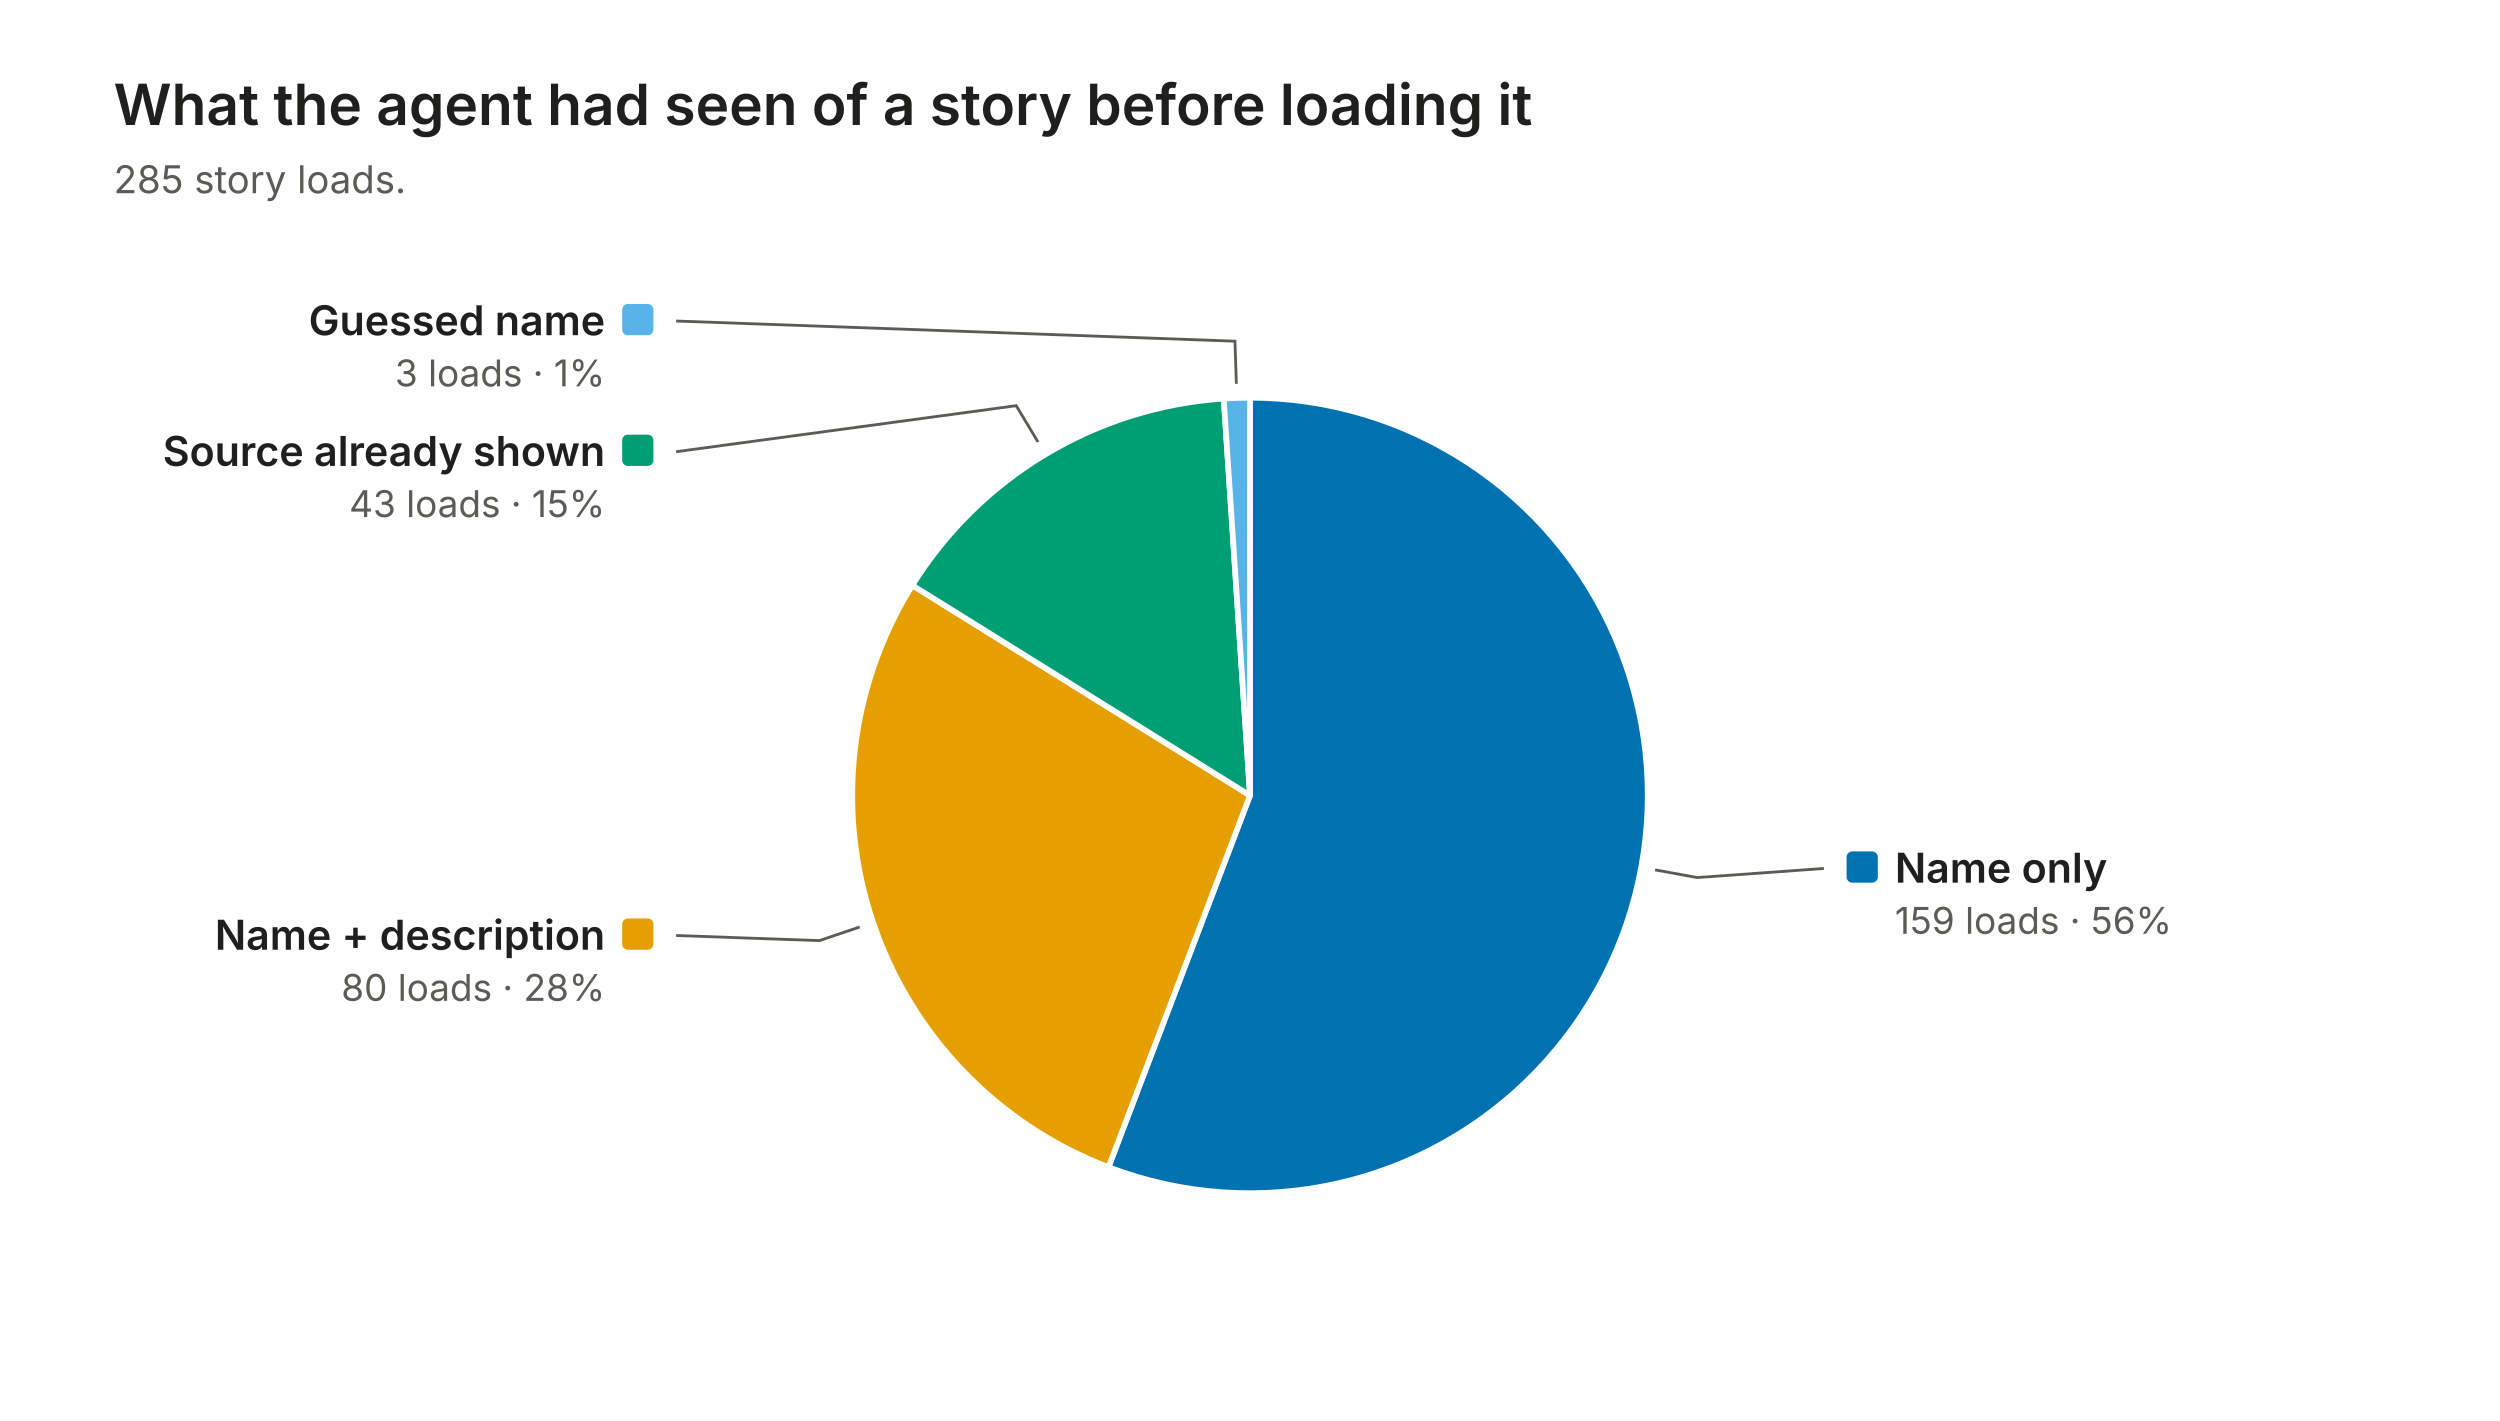
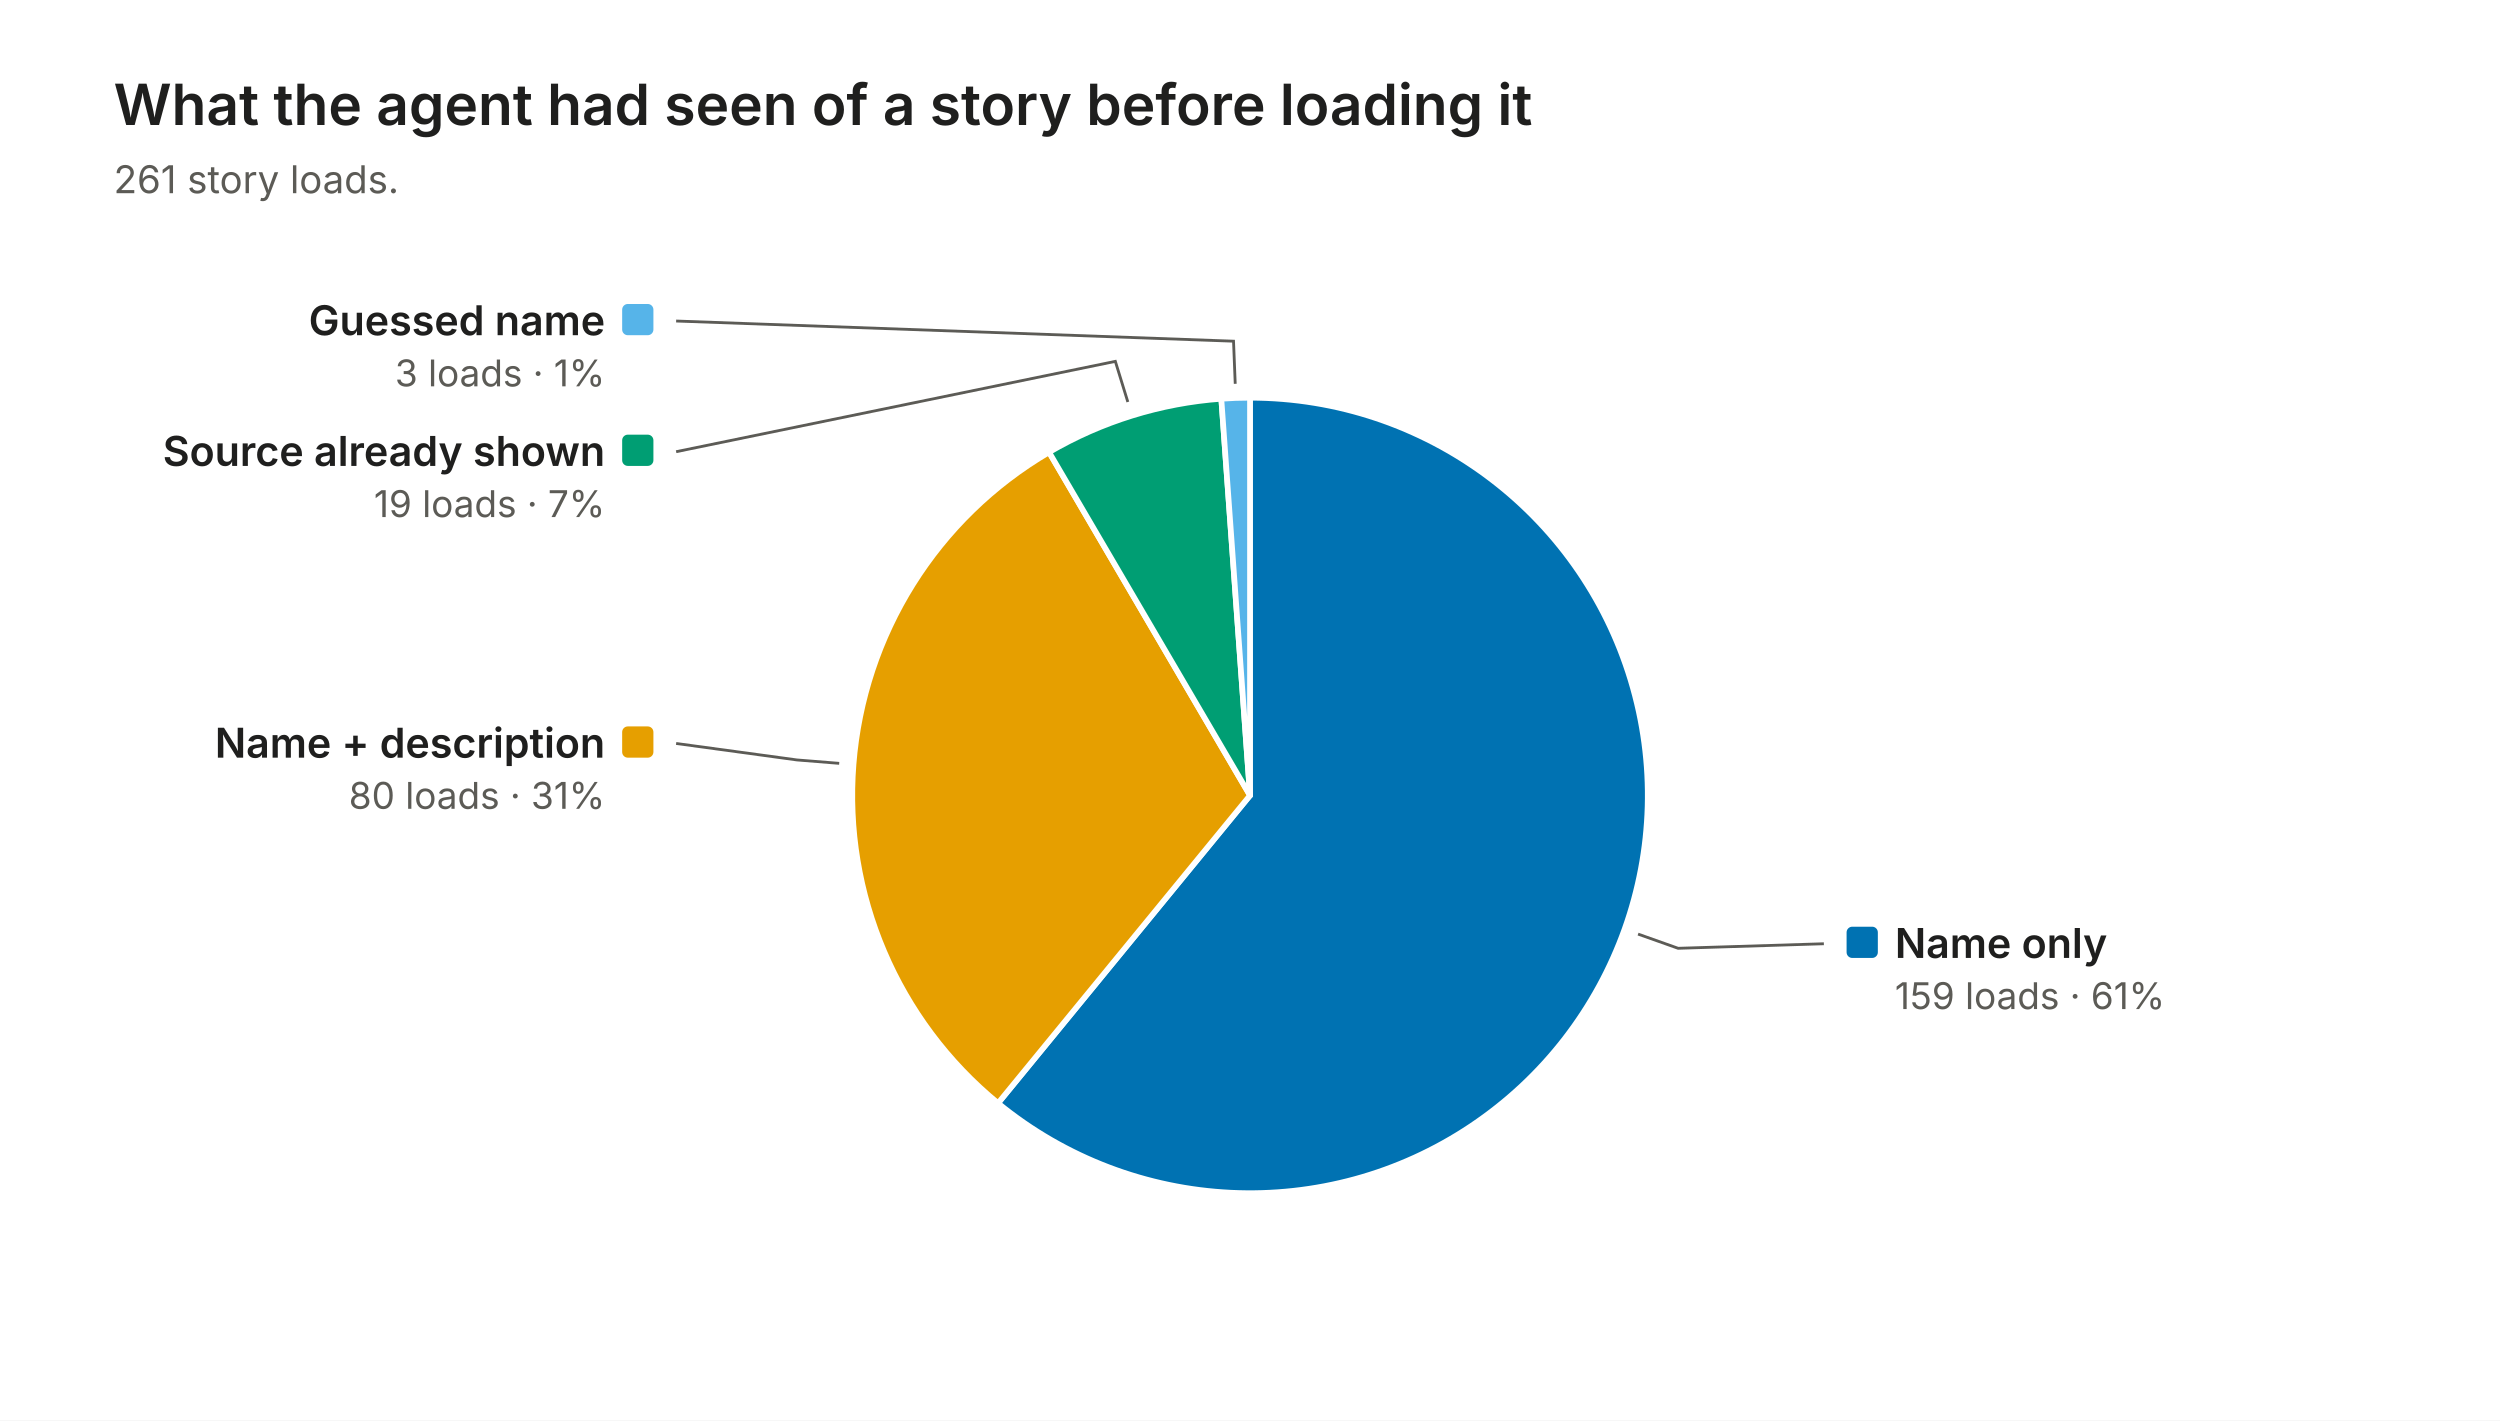
<svg xmlns="http://www.w3.org/2000/svg" viewBox="0 0 880 500" width="880" height="500" font-family="Inter, 'Helvetica Neue', Arial, sans-serif" role="img">
  <rect id="background" width="880" height="500" fill="#ffffff" />
  <text id="title" x="40" y="44" font-size="20" font-weight="600" fill="#1f1f1e">What the agent had seen of a story before loading it</text>
-   <text id="subtitle" x="40" y="68" font-size="13.5" fill="#5c5b56">285 story loads.</text>
+   <text id="subtitle" x="40" y="68" font-size="13.5" fill="#5c5b56">261 story loads.</text>
  <g id="slices" stroke="#ffffff" stroke-width="2" stroke-linejoin="round">
-     <path id="slice-name-only" d="M440.0,280.0 L440.00,140.00 A140,140 0 1 1 390.19,410.84 Z" fill="#0072B2" />
-     <path id="slice-name-description" d="M440.0,280.0 L390.19,410.84 A140,140 0 0 1 321.14,206.03 Z" fill="#E69F00" />
-     <path id="slice-source-already-shown" d="M440.0,280.0 L321.14,206.03 A140,140 0 0 1 430.75,140.31 Z" fill="#009E73" />
-     <path id="slice-guessed-name" d="M440.0,280.0 L430.75,140.31 A140,140 0 0 1 440.00,140.00 Z" fill="#56B4E9" />
+     <path id="slice-name-only" d="M440.0,280.0 L440.00,140.00 A140,140 0 1 1 351.31,388.32 Z" fill="#0072B2" />
+     <path id="slice-name-description" d="M440.0,280.0 L351.31,388.32 A140,140 0 0 1 369.27,159.18 Z" fill="#E69F00" />
+     <path id="slice-source-already-shown" d="M440.0,280.0 L369.27,159.18 A140,140 0 0 1 429.90,140.36 Z" fill="#009E73" />
+     <path id="slice-guessed-name" d="M440.0,280.0 L429.90,140.36 A140,140 0 0 1 440.00,140.00 Z" fill="#56B4E9" />
  </g>
  <g id="leaders" fill="none" stroke="#5c5b56" stroke-width="1">
-     <polyline points="582.6,306.2 597.4,308.9 642.0,305.7" />
-     <polyline points="302.6,326.3 288.4,331.1 238.0,329.3" />
-     <polyline points="365.4,155.6 357.7,142.8 238.0,159.0" />
-     <polyline points="435.2,135.1 434.7,120.1 238.0,113.0" />
+     <polyline points="576.6,328.8 590.7,333.8 642.0,332.2" />
+     <polyline points="295.4,268.7 280.5,267.5 238.0,261.7" />
+     <polyline points="397.0,141.5 392.6,127.2 238.0,159.0" />
+     <polyline points="434.8,135.1 434.2,120.1 238.0,113.0" />
  </g>
  <g id="labels">
    <g id="label-name-only">
-       <rect x="650.0" y="299.7" width="11" height="11" rx="2" fill="#0072B2" />
-       <text x="667.0" y="310.7" font-size="14.5" font-weight="600" fill="#1f1f1e" text-anchor="start">Name only</text>
-       <text x="667.0" y="328.7" font-size="13" fill="#5c5b56" text-anchor="start">159 loads · 56%</text>
+       <rect x="650.0" y="326.2" width="11" height="11" rx="2" fill="#0072B2" />
+       <text x="667.0" y="337.2" font-size="14.5" font-weight="600" fill="#1f1f1e" text-anchor="start">Name only</text>
+       <text x="667.0" y="355.2" font-size="13" fill="#5c5b56" text-anchor="start">159 loads · 61%</text>
    </g>
    <g id="label-name-description">
-       <rect x="219.0" y="323.3" width="11" height="11" rx="2" fill="#E69F00" />
-       <text x="213.0" y="334.3" font-size="14.5" font-weight="600" fill="#1f1f1e" text-anchor="end">Name + description</text>
-       <text x="213.0" y="352.3" font-size="13" fill="#5c5b56" text-anchor="end">80 loads · 28%</text>
+       <rect x="219.0" y="255.7" width="11" height="11" rx="2" fill="#E69F00" />
+       <text x="213.0" y="266.7" font-size="14.5" font-weight="600" fill="#1f1f1e" text-anchor="end">Name + description</text>
+       <text x="213.0" y="284.7" font-size="13" fill="#5c5b56" text-anchor="end">80 loads · 31%</text>
    </g>
    <g id="label-source-already-shown">
      <rect x="219.0" y="153.0" width="11" height="11" rx="2" fill="#009E73" />
      <text x="213.0" y="164.0" font-size="14.5" font-weight="600" fill="#1f1f1e" text-anchor="end">Source already shown</text>
-       <text x="213.0" y="182.0" font-size="13" fill="#5c5b56" text-anchor="end">43 loads · 15%</text>
+       <text x="213.0" y="182.0" font-size="13" fill="#5c5b56" text-anchor="end">19 loads · 7%</text>
    </g>
    <g id="label-guessed-name">
      <rect x="219.0" y="107.0" width="11" height="11" rx="2" fill="#56B4E9" />
      <text x="213.0" y="118.0" font-size="14.5" font-weight="600" fill="#1f1f1e" text-anchor="end">Guessed name</text>
      <text x="213.0" y="136.0" font-size="13" fill="#5c5b56" text-anchor="end">3 loads · 1%</text>
    </g>
  </g>
</svg>
